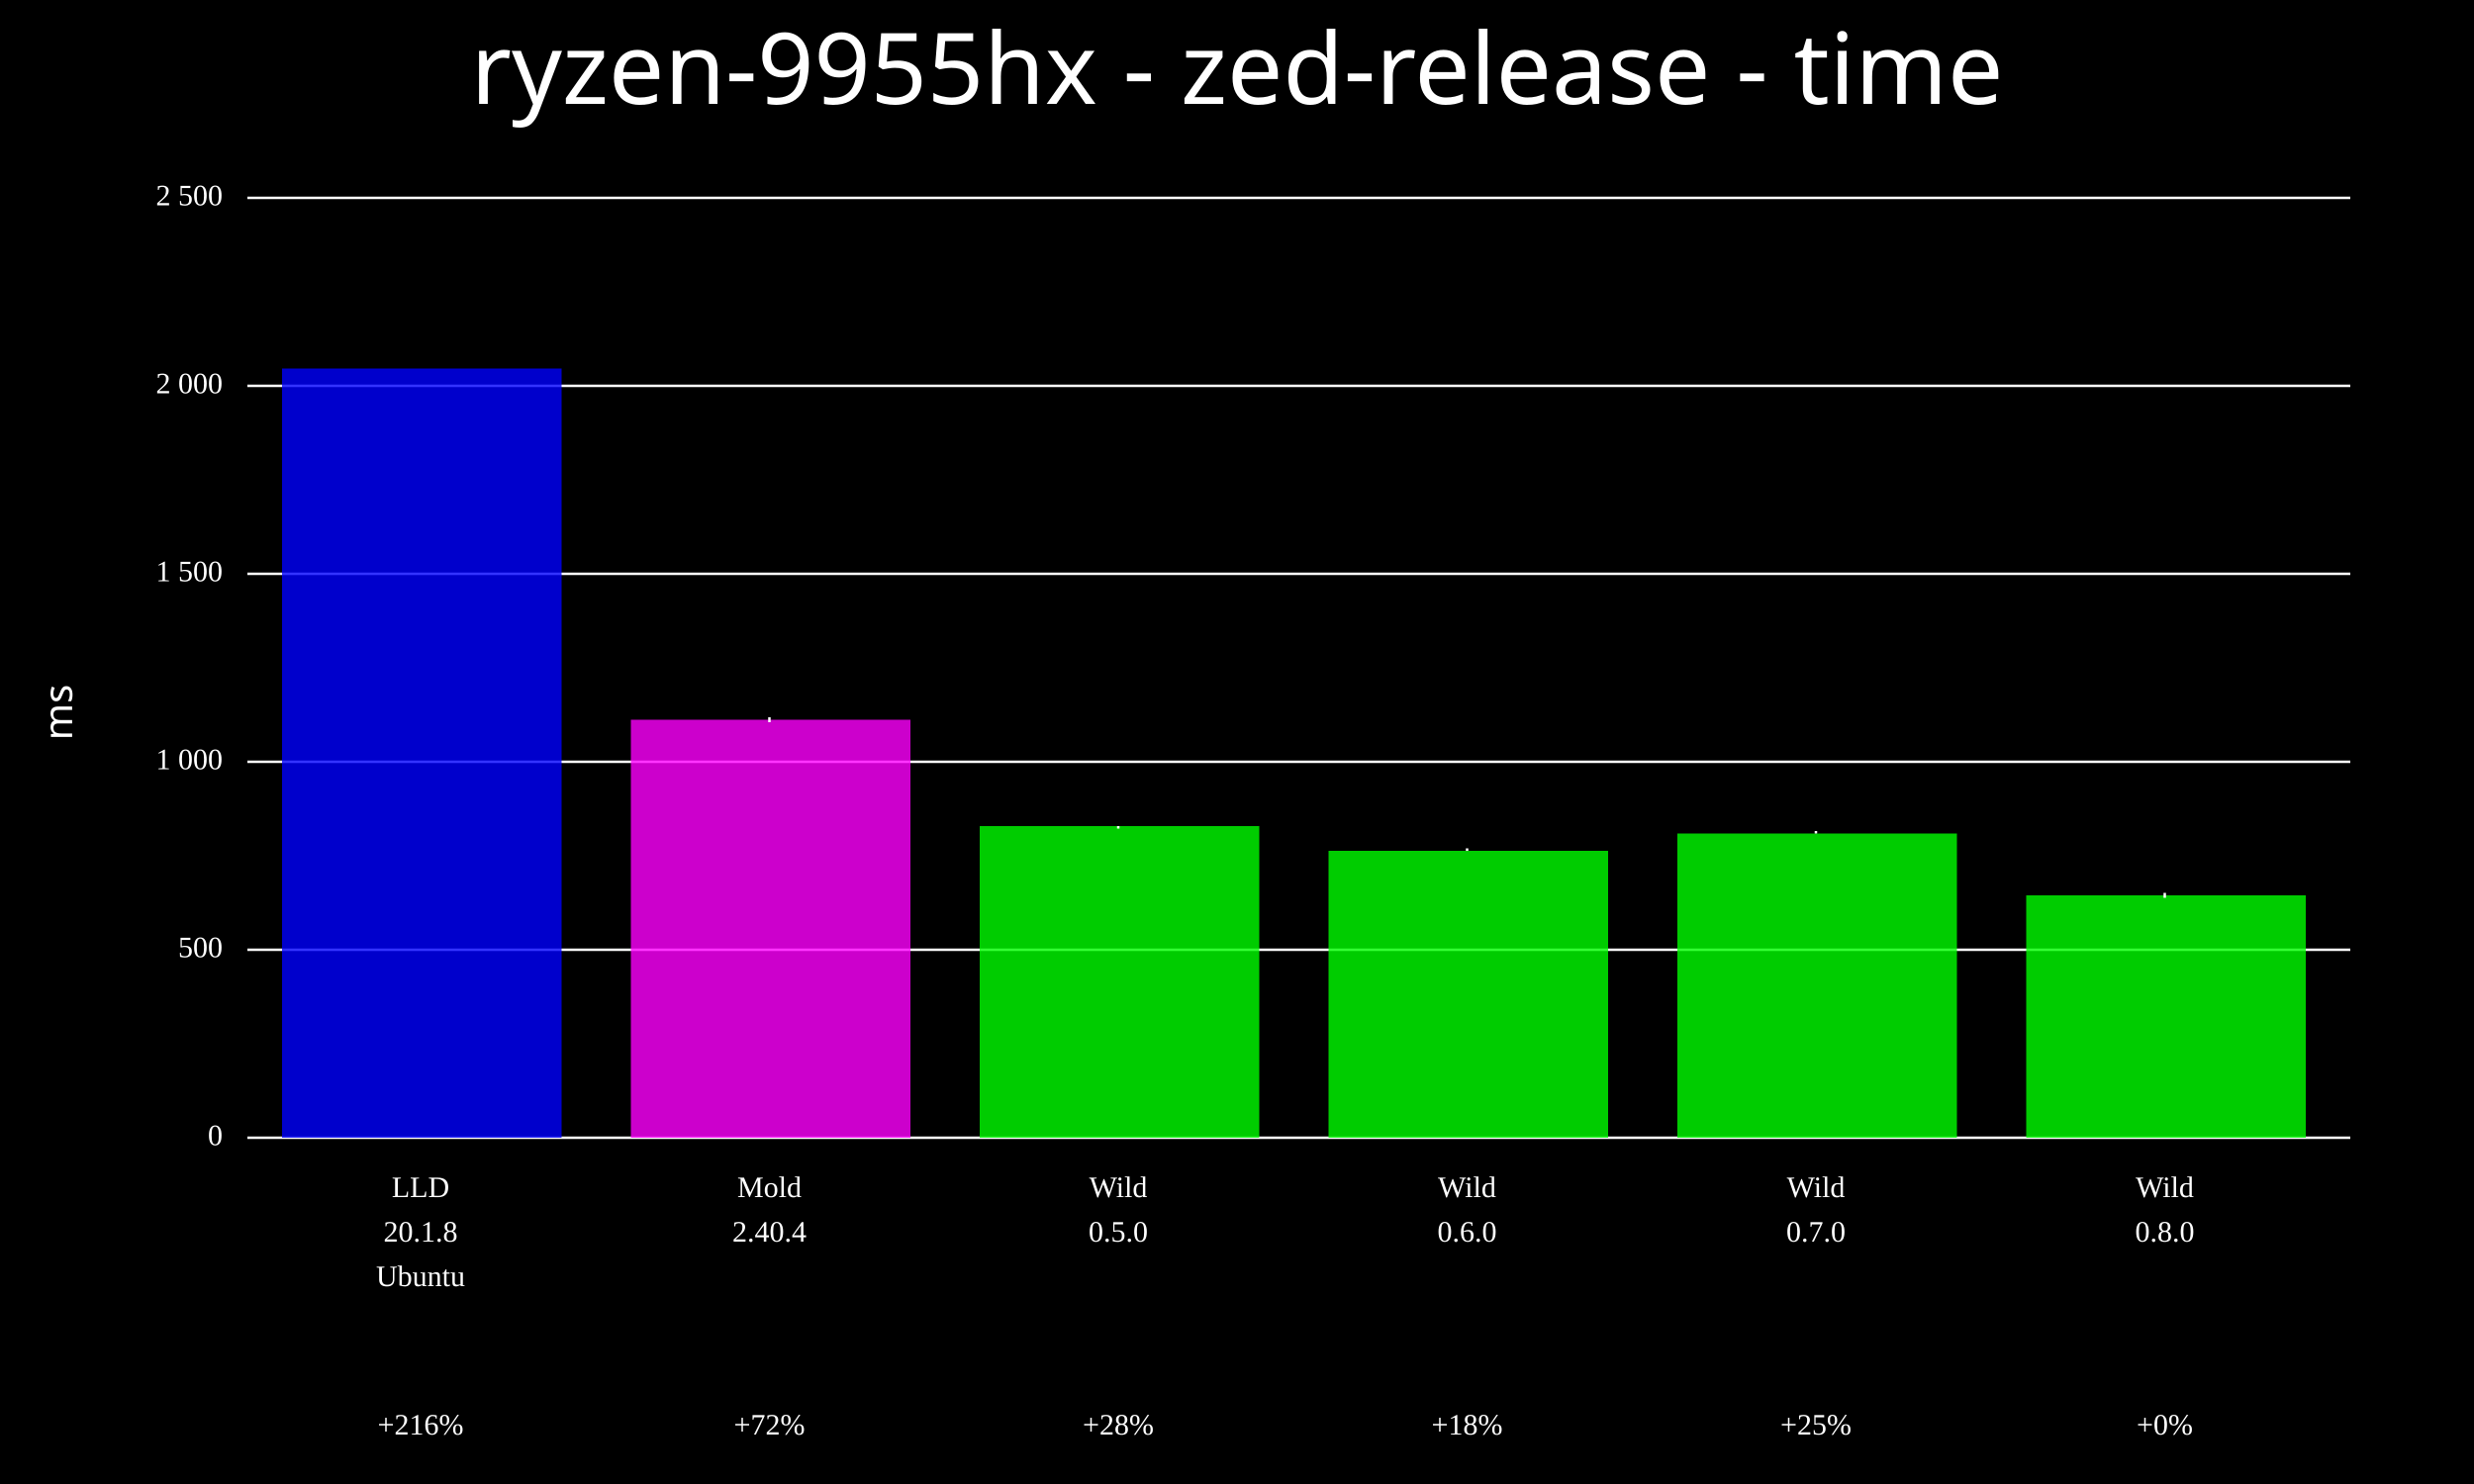
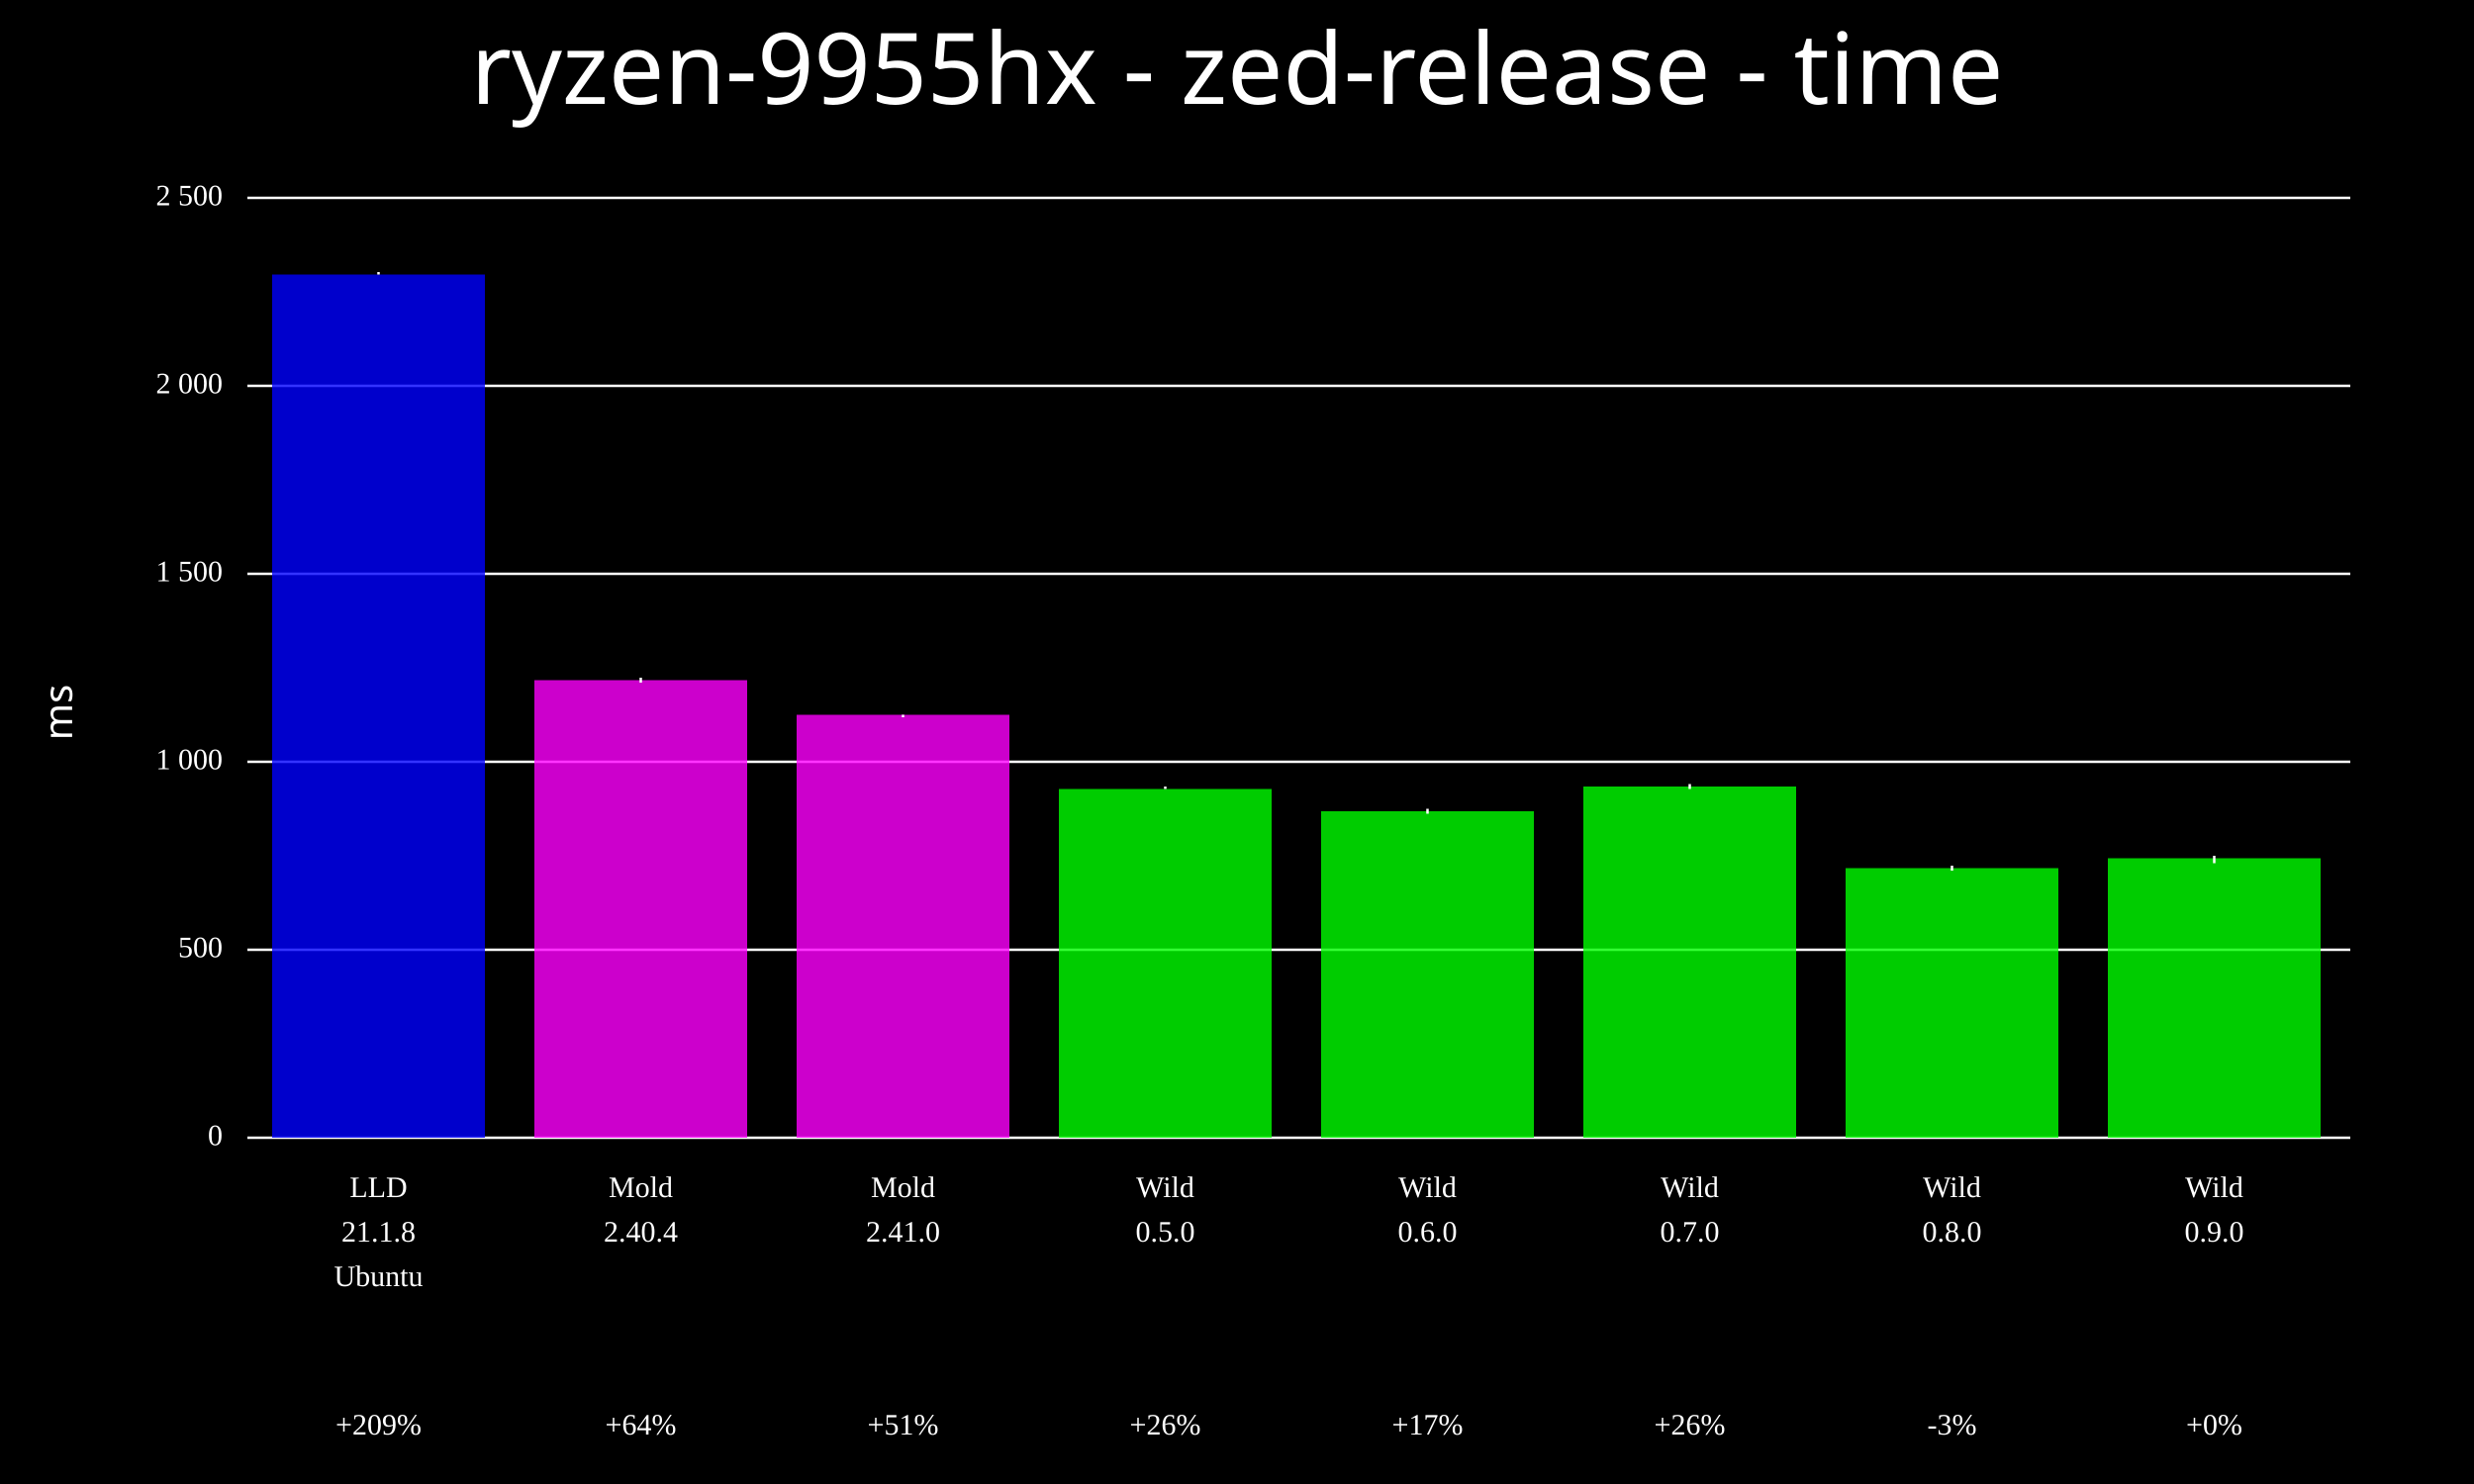
<svg xmlns="http://www.w3.org/2000/svg" width="1000" height="600" viewBox="0 0 1000 600">
  <rect x="0" y="0" width="1000" height="600" fill="#000000" />
  <text x="500" y="10" dy="0.8em" text-anchor="middle" font-family="sans-serif" font-size="40" fill="#FFFFFF">
ryzen-9955hx - zed-release - time</text>
  <text x="5" y="300" dy="0.76em" text-anchor="middle" font-family="sans-serif" font-size="16" fill="#FFFFFF" transform="rotate(270, 5, 288)">ms</text>
  <line x1="100" y1="460" x2="950" y2="460" stroke="#FFFFFF" />
  <text x="90" y="460" dy="0.5ex" text-anchor="end" fill="#FFFFFF">0</text>
  <line x1="100" y1="384" x2="950" y2="384" stroke="#FFFFFF" />
  <text x="90" y="384" dy="0.5ex" text-anchor="end" fill="#FFFFFF">500</text>
  <line x1="100" y1="308" x2="950" y2="308" stroke="#FFFFFF" />
  <text x="90" y="308" dy="0.5ex" text-anchor="end" fill="#FFFFFF">1 000</text>
  <line x1="100" y1="232" x2="950" y2="232" stroke="#FFFFFF" />
  <text x="90" y="232" dy="0.5ex" text-anchor="end" fill="#FFFFFF">1 500</text>
  <line x1="100" y1="156" x2="950" y2="156" stroke="#FFFFFF" />
  <text x="90" y="156" dy="0.5ex" text-anchor="end" fill="#FFFFFF">2 000</text>
  <line x1="100" y1="80" x2="950" y2="80" stroke="#FFFFFF" />
  <text x="90" y="80" dy="0.5ex" text-anchor="end" fill="#FFFFFF">2 500</text>
-   <rect fill="#0000FF" opacity="0.8" x="114" y="149" width="113" height="311" />
-   <line stroke="#FFFFFF" x1="170" y1="149" x2="170" y2="149" />
-   <text x="170" y="484" fill="#FFFFFF" text-anchor="middle">LLD</text>
-   <text x="170" y="502" fill="#FFFFFF" text-anchor="middle">20.1.8</text>
-   <text x="170" y="520" fill="#FFFFFF" text-anchor="middle">Ubuntu</text>
-   <text x="170" y="580" fill="#FFFFFF" text-anchor="middle">+216%</text>
-   <rect fill="#FF00FF" opacity="0.8" x="255" y="291" width="113" height="169" />
-   <line stroke="#FFFFFF" x1="311" y1="290" x2="311" y2="292" />
-   <text x="311" y="484" fill="#FFFFFF" text-anchor="middle">Mold</text>
-   <text x="311" y="502" fill="#FFFFFF" text-anchor="middle">2.40.4</text>
-   <text x="311" y="580" fill="#FFFFFF" text-anchor="middle">+72%</text>
-   <rect fill="#00FF00" opacity="0.8" x="396" y="334" width="113" height="126" />
-   <line stroke="#FFFFFF" x1="452" y1="334" x2="452" y2="335" />
-   <text x="452" y="484" fill="#FFFFFF" text-anchor="middle">Wild</text>
-   <text x="452" y="502" fill="#FFFFFF" text-anchor="middle">0.5.0</text>
-   <text x="452" y="580" fill="#FFFFFF" text-anchor="middle">+28%</text>
-   <rect fill="#00FF00" opacity="0.8" x="537" y="344" width="113" height="116" />
-   <line stroke="#FFFFFF" x1="593" y1="343" x2="593" y2="344" />
-   <text x="593" y="484" fill="#FFFFFF" text-anchor="middle">Wild</text>
-   <text x="593" y="502" fill="#FFFFFF" text-anchor="middle">0.6.0</text>
-   <text x="593" y="580" fill="#FFFFFF" text-anchor="middle">+18%</text>
-   <rect fill="#00FF00" opacity="0.8" x="678" y="337" width="113" height="123" />
-   <line stroke="#FFFFFF" x1="734" y1="336" x2="734" y2="337" />
-   <text x="734" y="484" fill="#FFFFFF" text-anchor="middle">Wild</text>
-   <text x="734" y="502" fill="#FFFFFF" text-anchor="middle">0.7.0</text>
-   <text x="734" y="580" fill="#FFFFFF" text-anchor="middle">+25%</text>
-   <rect fill="#00FF00" opacity="0.8" x="819" y="362" width="113" height="98" />
-   <line stroke="#FFFFFF" x1="875" y1="361" x2="875" y2="363" />
-   <text x="875" y="484" fill="#FFFFFF" text-anchor="middle">Wild</text>
-   <text x="875" y="502" fill="#FFFFFF" text-anchor="middle">0.8.0</text>
-   <text x="875" y="580" fill="#FFFFFF" text-anchor="middle">+0%</text>
+   <rect fill="#0000FF" opacity="0.8" x="110" y="111" width="86" height="349" />
+   <line stroke="#FFFFFF" x1="153" y1="110" x2="153" y2="111" />
+   <text x="153" y="484" fill="#FFFFFF" text-anchor="middle">LLD</text>
+   <text x="153" y="502" fill="#FFFFFF" text-anchor="middle">21.1.8</text>
+   <text x="153" y="520" fill="#FFFFFF" text-anchor="middle">Ubuntu</text>
+   <text x="153" y="580" fill="#FFFFFF" text-anchor="middle">+209%</text>
+   <rect fill="#FF00FF" opacity="0.8" x="216" y="275" width="86" height="185" />
+   <line stroke="#FFFFFF" x1="259" y1="274" x2="259" y2="276" />
+   <text x="259" y="484" fill="#FFFFFF" text-anchor="middle">Mold</text>
+   <text x="259" y="502" fill="#FFFFFF" text-anchor="middle">2.40.4</text>
+   <text x="259" y="580" fill="#FFFFFF" text-anchor="middle">+64%</text>
+   <rect fill="#FF00FF" opacity="0.8" x="322" y="289" width="86" height="171" />
+   <line stroke="#FFFFFF" x1="365" y1="289" x2="365" y2="290" />
+   <text x="365" y="484" fill="#FFFFFF" text-anchor="middle">Mold</text>
+   <text x="365" y="502" fill="#FFFFFF" text-anchor="middle">2.41.0</text>
+   <text x="365" y="580" fill="#FFFFFF" text-anchor="middle">+51%</text>
+   <rect fill="#00FF00" opacity="0.8" x="428" y="319" width="86" height="141" />
+   <line stroke="#FFFFFF" x1="471" y1="318" x2="471" y2="319" />
+   <text x="471" y="484" fill="#FFFFFF" text-anchor="middle">Wild</text>
+   <text x="471" y="502" fill="#FFFFFF" text-anchor="middle">0.5.0</text>
+   <text x="471" y="580" fill="#FFFFFF" text-anchor="middle">+26%</text>
+   <rect fill="#00FF00" opacity="0.8" x="534" y="328" width="86" height="132" />
+   <line stroke="#FFFFFF" x1="577" y1="327" x2="577" y2="329" />
+   <text x="577" y="484" fill="#FFFFFF" text-anchor="middle">Wild</text>
+   <text x="577" y="502" fill="#FFFFFF" text-anchor="middle">0.6.0</text>
+   <text x="577" y="580" fill="#FFFFFF" text-anchor="middle">+17%</text>
+   <rect fill="#00FF00" opacity="0.8" x="640" y="318" width="86" height="142" />
+   <line stroke="#FFFFFF" x1="683" y1="317" x2="683" y2="319" />
+   <text x="683" y="484" fill="#FFFFFF" text-anchor="middle">Wild</text>
+   <text x="683" y="502" fill="#FFFFFF" text-anchor="middle">0.7.0</text>
+   <text x="683" y="580" fill="#FFFFFF" text-anchor="middle">+26%</text>
+   <rect fill="#00FF00" opacity="0.8" x="746" y="351" width="86" height="109" />
+   <line stroke="#FFFFFF" x1="789" y1="350" x2="789" y2="352" />
+   <text x="789" y="484" fill="#FFFFFF" text-anchor="middle">Wild</text>
+   <text x="789" y="502" fill="#FFFFFF" text-anchor="middle">0.8.0</text>
+   <text x="789" y="580" fill="#FFFFFF" text-anchor="middle">-3%</text>
+   <rect fill="#00FF00" opacity="0.8" x="852" y="347" width="86" height="113" />
+   <line stroke="#FFFFFF" x1="895" y1="346" x2="895" y2="349" />
+   <text x="895" y="484" fill="#FFFFFF" text-anchor="middle">Wild</text>
+   <text x="895" y="502" fill="#FFFFFF" text-anchor="middle">0.9.0</text>
+   <text x="895" y="580" fill="#FFFFFF" text-anchor="middle">+0%</text>
</svg>
